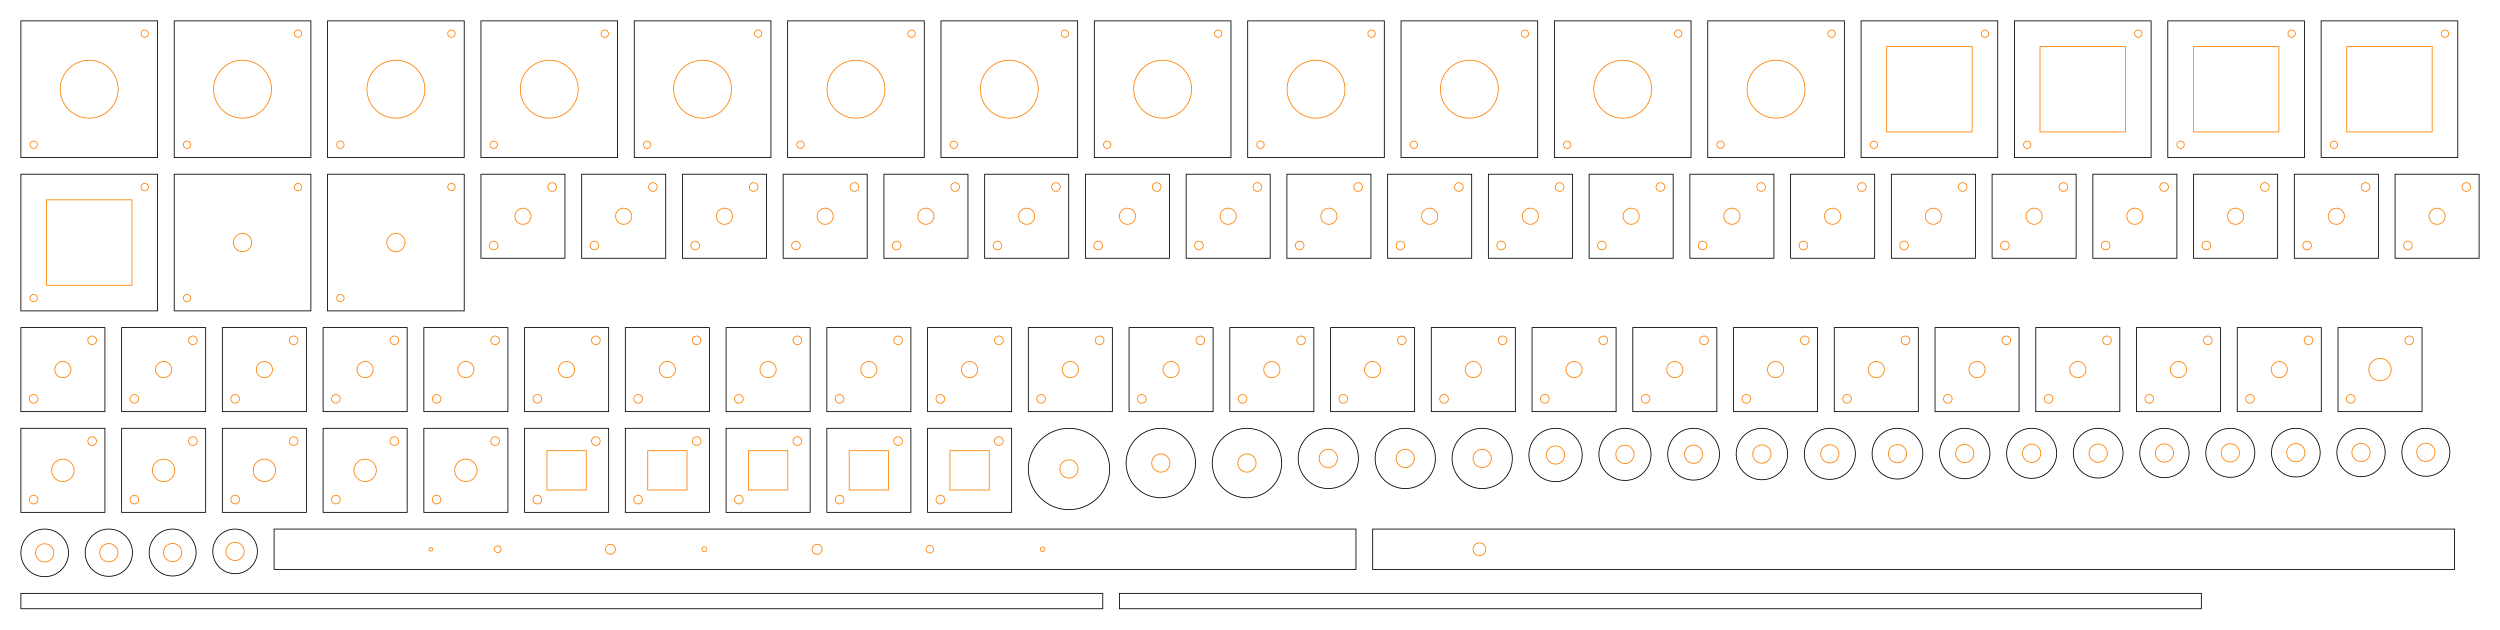
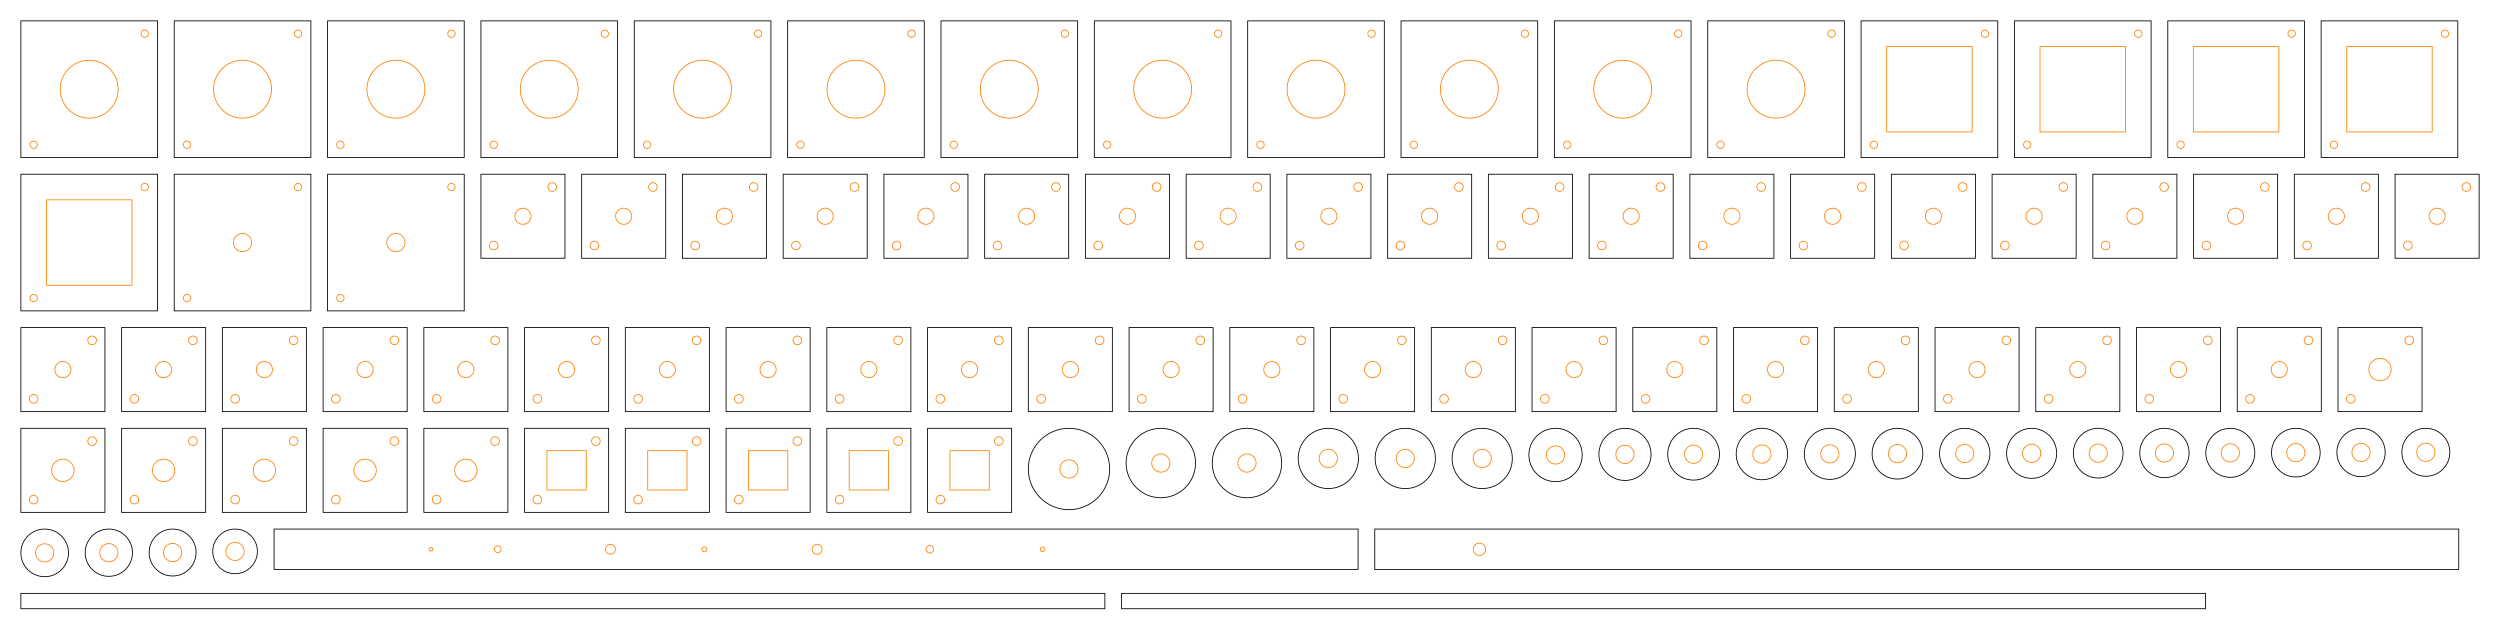
<svg xmlns="http://www.w3.org/2000/svg" width="598.79mm" height="150.80mm" viewBox="0 0 598.79 150.80">
  <g fill="none" stroke="#ff8000" stroke-width="0.2">
    <circle cx="21.365" cy="21.365" r="6.935" />
    <circle cx="34.665" cy="8.065" r="0.885" />
    <circle cx="8.065" cy="34.665" r="0.885" />
    <circle cx="58.095" cy="21.365" r="6.935" />
    <circle cx="71.395" cy="8.065" r="0.885" />
    <circle cx="44.795" cy="34.665" r="0.885" />
    <circle cx="94.825" cy="21.365" r="6.935" />
    <circle cx="108.125" cy="8.065" r="0.885" />
    <circle cx="81.525" cy="34.665" r="0.885" />
    <circle cx="131.555" cy="21.365" r="6.935" />
    <circle cx="144.855" cy="8.065" r="0.885" />
    <circle cx="118.255" cy="34.665" r="0.885" />
    <circle cx="168.285" cy="21.365" r="6.935" />
    <circle cx="181.585" cy="8.065" r="0.885" />
    <circle cx="154.985" cy="34.665" r="0.885" />
    <circle cx="205.015" cy="21.365" r="6.935" />
    <circle cx="218.315" cy="8.065" r="0.885" />
    <circle cx="191.715" cy="34.665" r="0.885" />
    <circle cx="241.745" cy="21.365" r="6.935" />
    <circle cx="255.045" cy="8.065" r="0.885" />
    <circle cx="228.445" cy="34.665" r="0.885" />
    <circle cx="278.475" cy="21.365" r="6.935" />
    <circle cx="291.775" cy="8.065" r="0.885" />
    <circle cx="265.175" cy="34.665" r="0.885" />
    <circle cx="315.205" cy="21.365" r="6.935" />
    <circle cx="328.505" cy="8.065" r="0.885" />
    <circle cx="301.905" cy="34.665" r="0.885" />
    <circle cx="351.935" cy="21.365" r="6.935" />
    <circle cx="365.235" cy="8.065" r="0.885" />
    <circle cx="338.635" cy="34.665" r="0.885" />
    <circle cx="388.665" cy="21.365" r="6.935" />
    <circle cx="401.965" cy="8.065" r="0.885" />
    <circle cx="375.365" cy="34.665" r="0.885" />
    <circle cx="425.395" cy="21.365" r="6.935" />
    <circle cx="438.695" cy="8.065" r="0.885" />
    <circle cx="412.095" cy="34.665" r="0.885" />
    <path d="M 472.360,11.130 L 472.360,31.600 L 451.890,31.600 L 451.890,11.130 Z" />
    <circle cx="475.425" cy="8.065" r="0.885" />
    <circle cx="448.825" cy="34.665" r="0.885" />
    <path d="M 509.090,11.130 L 509.090,31.600 L 488.620,31.600 L 488.620,11.130 Z" />
    <circle cx="512.155" cy="8.065" r="0.885" />
    <circle cx="485.555" cy="34.665" r="0.885" />
    <path d="M 545.820,11.130 L 545.820,31.600 L 525.350,31.600 L 525.350,11.130 Z" />
    <circle cx="548.885" cy="8.065" r="0.885" />
    <circle cx="522.285" cy="34.665" r="0.885" />
    <path d="M 582.550,11.130 L 582.550,31.600 L 562.080,31.600 L 562.080,11.130 Z" />
    <circle cx="585.615" cy="8.065" r="0.885" />
    <circle cx="559.015" cy="34.665" r="0.885" />
    <path d="M 31.600,47.860 L 31.600,68.330 L 11.130,68.330 L 11.130,47.860 Z" />
    <circle cx="34.665" cy="44.795" r="0.885" />
    <circle cx="8.065" cy="71.395" r="0.885" />
    <circle cx="58.095" cy="58.095" r="2.185" />
    <circle cx="71.395" cy="44.795" r="0.885" />
    <circle cx="44.795" cy="71.395" r="0.885" />
    <circle cx="94.825" cy="58.095" r="2.185" />
    <circle cx="108.125" cy="44.795" r="0.885" />
    <circle cx="81.525" cy="71.395" r="0.885" />
    <circle cx="125.255" cy="51.795" r="1.935" />
    <circle cx="132.260" cy="44.790" r="1.035" />
    <circle cx="118.250" cy="58.800" r="1.035" />
    <circle cx="149.385" cy="51.795" r="1.935" />
    <circle cx="156.390" cy="44.790" r="1.035" />
    <circle cx="142.380" cy="58.800" r="1.035" />
    <circle cx="173.515" cy="51.795" r="1.935" />
    <circle cx="180.520" cy="44.790" r="1.035" />
    <circle cx="166.510" cy="58.800" r="1.035" />
    <circle cx="197.645" cy="51.795" r="1.935" />
    <circle cx="204.650" cy="44.790" r="1.035" />
    <circle cx="190.640" cy="58.800" r="1.035" />
    <circle cx="221.775" cy="51.795" r="1.935" />
    <circle cx="228.780" cy="44.790" r="1.035" />
    <circle cx="214.770" cy="58.800" r="1.035" />
    <circle cx="245.905" cy="51.795" r="1.935" />
    <circle cx="252.910" cy="44.790" r="1.035" />
    <circle cx="238.900" cy="58.800" r="1.035" />
    <circle cx="270.035" cy="51.795" r="1.935" />
    <circle cx="277.040" cy="44.790" r="1.035" />
    <circle cx="263.030" cy="58.800" r="1.035" />
    <circle cx="294.165" cy="51.795" r="1.935" />
    <circle cx="301.170" cy="44.790" r="1.035" />
    <circle cx="287.160" cy="58.800" r="1.035" />
    <circle cx="318.295" cy="51.795" r="1.935" />
    <circle cx="325.300" cy="44.790" r="1.035" />
    <circle cx="311.290" cy="58.800" r="1.035" />
    <circle cx="342.425" cy="51.795" r="1.935" />
    <circle cx="349.430" cy="44.790" r="1.035" />
    <circle cx="335.420" cy="58.800" r="1.035" />
    <circle cx="366.555" cy="51.795" r="1.935" />
    <circle cx="373.560" cy="44.790" r="1.035" />
    <circle cx="359.550" cy="58.800" r="1.035" />
    <circle cx="390.685" cy="51.795" r="1.935" />
    <circle cx="397.690" cy="44.790" r="1.035" />
    <circle cx="383.680" cy="58.800" r="1.035" />
    <circle cx="414.815" cy="51.795" r="1.935" />
    <circle cx="421.820" cy="44.790" r="1.035" />
    <circle cx="407.810" cy="58.800" r="1.035" />
    <circle cx="438.945" cy="51.795" r="1.935" />
    <circle cx="445.950" cy="44.790" r="1.035" />
    <circle cx="431.940" cy="58.800" r="1.035" />
    <circle cx="463.075" cy="51.795" r="1.935" />
    <circle cx="470.080" cy="44.790" r="1.035" />
    <circle cx="456.070" cy="58.800" r="1.035" />
    <circle cx="487.205" cy="51.795" r="1.935" />
    <circle cx="494.210" cy="44.790" r="1.035" />
    <circle cx="480.200" cy="58.800" r="1.035" />
    <circle cx="511.335" cy="51.795" r="1.935" />
    <circle cx="518.340" cy="44.790" r="1.035" />
    <circle cx="504.330" cy="58.800" r="1.035" />
    <circle cx="535.465" cy="51.795" r="1.935" />
    <circle cx="542.470" cy="44.790" r="1.035" />
    <circle cx="528.460" cy="58.800" r="1.035" />
    <circle cx="559.595" cy="51.795" r="1.935" />
    <circle cx="566.600" cy="44.790" r="1.035" />
    <circle cx="552.590" cy="58.800" r="1.035" />
    <circle cx="583.725" cy="51.795" r="1.935" />
    <circle cx="590.730" cy="44.790" r="1.035" />
    <circle cx="576.720" cy="58.800" r="1.035" />
    <circle cx="15.065" cy="88.525" r="1.935" />
    <circle cx="22.070" cy="81.520" r="1.035" />
    <circle cx="8.060" cy="95.530" r="1.035" />
    <circle cx="39.195" cy="88.525" r="1.935" />
    <circle cx="46.200" cy="81.520" r="1.035" />
    <circle cx="32.190" cy="95.530" r="1.035" />
    <circle cx="63.325" cy="88.525" r="1.935" />
    <circle cx="70.330" cy="81.520" r="1.035" />
    <circle cx="56.320" cy="95.530" r="1.035" />
    <circle cx="87.455" cy="88.525" r="1.935" />
    <circle cx="94.460" cy="81.520" r="1.035" />
    <circle cx="80.450" cy="95.530" r="1.035" />
    <circle cx="111.585" cy="88.525" r="1.935" />
    <circle cx="118.590" cy="81.520" r="1.035" />
    <circle cx="104.580" cy="95.530" r="1.035" />
    <circle cx="135.715" cy="88.525" r="1.935" />
    <circle cx="142.720" cy="81.520" r="1.035" />
    <circle cx="128.710" cy="95.530" r="1.035" />
    <circle cx="159.845" cy="88.525" r="1.935" />
    <circle cx="166.850" cy="81.520" r="1.035" />
    <circle cx="152.840" cy="95.530" r="1.035" />
    <circle cx="183.975" cy="88.525" r="1.935" />
    <circle cx="190.980" cy="81.520" r="1.035" />
    <circle cx="176.970" cy="95.530" r="1.035" />
    <circle cx="208.105" cy="88.525" r="1.935" />
    <circle cx="215.110" cy="81.520" r="1.035" />
    <circle cx="201.100" cy="95.530" r="1.035" />
    <circle cx="232.235" cy="88.525" r="1.935" />
    <circle cx="239.240" cy="81.520" r="1.035" />
    <circle cx="225.230" cy="95.530" r="1.035" />
    <circle cx="256.365" cy="88.525" r="1.935" />
    <circle cx="263.370" cy="81.520" r="1.035" />
    <circle cx="249.360" cy="95.530" r="1.035" />
    <circle cx="280.495" cy="88.525" r="1.935" />
    <circle cx="287.500" cy="81.520" r="1.035" />
    <circle cx="273.490" cy="95.530" r="1.035" />
    <circle cx="304.625" cy="88.525" r="1.935" />
    <circle cx="311.630" cy="81.520" r="1.035" />
    <circle cx="297.620" cy="95.530" r="1.035" />
    <circle cx="328.755" cy="88.525" r="1.935" />
    <circle cx="335.760" cy="81.520" r="1.035" />
    <circle cx="321.750" cy="95.530" r="1.035" />
    <circle cx="352.885" cy="88.525" r="1.935" />
    <circle cx="359.890" cy="81.520" r="1.035" />
    <circle cx="345.880" cy="95.530" r="1.035" />
    <circle cx="377.015" cy="88.525" r="1.935" />
    <circle cx="384.020" cy="81.520" r="1.035" />
    <circle cx="370.010" cy="95.530" r="1.035" />
    <circle cx="401.145" cy="88.525" r="1.935" />
    <circle cx="408.150" cy="81.520" r="1.035" />
    <circle cx="394.140" cy="95.530" r="1.035" />
    <circle cx="425.275" cy="88.525" r="1.935" />
    <circle cx="432.280" cy="81.520" r="1.035" />
    <circle cx="418.270" cy="95.530" r="1.035" />
    <circle cx="449.405" cy="88.525" r="1.935" />
    <circle cx="456.410" cy="81.520" r="1.035" />
    <circle cx="442.400" cy="95.530" r="1.035" />
    <circle cx="473.535" cy="88.525" r="1.935" />
    <circle cx="480.540" cy="81.520" r="1.035" />
    <circle cx="466.530" cy="95.530" r="1.035" />
    <circle cx="497.665" cy="88.525" r="1.935" />
    <circle cx="504.670" cy="81.520" r="1.035" />
    <circle cx="490.660" cy="95.530" r="1.035" />
    <circle cx="521.795" cy="88.525" r="1.935" />
    <circle cx="528.800" cy="81.520" r="1.035" />
    <circle cx="514.790" cy="95.530" r="1.035" />
    <circle cx="545.925" cy="88.525" r="1.935" />
    <circle cx="552.930" cy="81.520" r="1.035" />
    <circle cx="538.920" cy="95.530" r="1.035" />
    <circle cx="570.055" cy="88.525" r="2.685" />
    <circle cx="577.060" cy="81.520" r="1.035" />
    <circle cx="563.050" cy="95.530" r="1.035" />
    <circle cx="15.065" cy="112.655" r="2.685" />
    <circle cx="22.070" cy="105.650" r="1.035" />
    <circle cx="8.060" cy="119.660" r="1.035" />
    <circle cx="39.195" cy="112.655" r="2.685" />
    <circle cx="46.200" cy="105.650" r="1.035" />
    <circle cx="32.190" cy="119.660" r="1.035" />
    <circle cx="63.325" cy="112.655" r="2.685" />
    <circle cx="70.330" cy="105.650" r="1.035" />
    <circle cx="56.320" cy="119.660" r="1.035" />
    <circle cx="87.455" cy="112.655" r="2.685" />
    <circle cx="94.460" cy="105.650" r="1.035" />
    <circle cx="80.450" cy="119.660" r="1.035" />
    <circle cx="111.585" cy="112.655" r="2.685" />
    <circle cx="118.590" cy="105.650" r="1.035" />
    <circle cx="104.580" cy="119.660" r="1.035" />
    <path d="M 140.422,107.948 L 140.422,117.362 L 131.008,117.362 L 131.008,107.948 Z" />
    <circle cx="142.720" cy="105.650" r="1.035" />
    <circle cx="128.710" cy="119.660" r="1.035" />
    <path d="M 164.552,107.948 L 164.552,117.362 L 155.138,117.362 L 155.138,107.948 Z" />
    <circle cx="166.850" cy="105.650" r="1.035" />
    <circle cx="152.840" cy="119.660" r="1.035" />
    <path d="M 188.682,107.948 L 188.682,117.362 L 179.268,117.362 L 179.268,107.948 Z" />
    <circle cx="190.980" cy="105.650" r="1.035" />
    <circle cx="176.970" cy="119.660" r="1.035" />
    <path d="M 212.812,107.948 L 212.812,117.362 L 203.398,117.362 L 203.398,107.948 Z" />
    <circle cx="215.110" cy="105.650" r="1.035" />
    <circle cx="201.100" cy="119.660" r="1.035" />
    <path d="M 236.942,107.948 L 236.942,117.362 L 227.528,117.362 L 227.528,107.948 Z" />
    <circle cx="239.240" cy="105.650" r="1.035" />
    <circle cx="225.230" cy="119.660" r="1.035" />
    <circle cx="256.040" cy="112.330" r="2.185" />
    <circle cx="278.037" cy="110.905" r="2.185" />
    <circle cx="298.667" cy="110.905" r="2.185" />
    <circle cx="318.153" cy="109.805" r="2.185" />
    <circle cx="336.583" cy="109.805" r="2.185" />
    <circle cx="355.013" cy="109.805" r="2.185" />
    <circle cx="372.579" cy="108.974" r="2.185" />
    <circle cx="389.203" cy="108.832" r="2.185" />
    <circle cx="405.645" cy="108.790" r="2.185" />
    <circle cx="422.004" cy="108.749" r="2.185" />
    <circle cx="438.280" cy="108.707" r="2.185" />
    <circle cx="454.474" cy="108.666" r="2.185" />
    <circle cx="470.584" cy="108.625" r="2.185" />
    <circle cx="486.611" cy="108.583" r="2.185" />
    <circle cx="502.555" cy="108.542" r="2.185" />
    <circle cx="518.417" cy="108.500" r="2.185" />
    <circle cx="534.195" cy="108.459" r="2.185" />
    <circle cx="549.891" cy="108.417" r="2.185" />
    <circle cx="565.503" cy="108.376" r="2.185" />
    <circle cx="581.032" cy="108.334" r="2.185" />
    <circle cx="10.703" cy="132.423" r="2.185" />
    <circle cx="26.066" cy="132.381" r="2.185" />
    <circle cx="41.346" cy="132.340" r="2.185" />
    <circle cx="56.303" cy="132.065" r="2.185" />
    <circle cx="249.713" cy="131.557" r="0.563" />
-     <circle cx="222.713" cy="131.557" r="0.900" />
-     <circle cx="195.713" cy="131.557" r="1.199" />
-     <circle cx="168.713" cy="131.557" r="0.591" />
+     <circle cx="222.713" cy="131.557" r="0.898" />
+     <circle cx="195.713" cy="131.557" r="1.196" />
+     <circle cx="168.713" cy="131.557" r="0.590" />
    <circle cx="146.213" cy="131.557" r="1.179" />
    <circle cx="119.213" cy="131.557" r="0.805" />
-     <circle cx="103.213" cy="131.557" r="0.445" />
-     <circle cx="354.343" cy="131.557" r="1.535" />
+     <circle cx="103.213" cy="131.557" r="0.446" />
+     <circle cx="354.343" cy="131.557" r="1.478" />
  </g>
  <g fill="none" stroke="#000000" stroke-width="0.2">
    <path d="M 37.730,5.000 L 37.730,37.730 L 5.000,37.730 L 5.000,5.000 Z" />
    <path d="M 74.460,5.000 L 74.460,37.730 L 41.730,37.730 L 41.730,5.000 Z" />
    <path d="M 111.190,5.000 L 111.190,37.730 L 78.460,37.730 L 78.460,5.000 Z" />
    <path d="M 147.920,5.000 L 147.920,37.730 L 115.190,37.730 L 115.190,5.000 Z" />
    <path d="M 184.650,5.000 L 184.650,37.730 L 151.920,37.730 L 151.920,5.000 Z" />
    <path d="M 221.380,5.000 L 221.380,37.730 L 188.650,37.730 L 188.650,5.000 Z" />
    <path d="M 258.110,5.000 L 258.110,37.730 L 225.380,37.730 L 225.380,5.000 Z" />
    <path d="M 294.840,5.000 L 294.840,37.730 L 262.110,37.730 L 262.110,5.000 Z" />
    <path d="M 331.570,5.000 L 331.570,37.730 L 298.840,37.730 L 298.840,5.000 Z" />
    <path d="M 368.300,5.000 L 368.300,37.730 L 335.570,37.730 L 335.570,5.000 Z" />
    <path d="M 405.030,5.000 L 405.030,37.730 L 372.300,37.730 L 372.300,5.000 Z" />
    <path d="M 441.760,5.000 L 441.760,37.730 L 409.030,37.730 L 409.030,5.000 Z" />
    <path d="M 478.490,5.000 L 478.490,37.730 L 445.760,37.730 L 445.760,5.000 Z" />
    <path d="M 515.220,5.000 L 515.220,37.730 L 482.490,37.730 L 482.490,5.000 Z" />
    <path d="M 551.950,5.000 L 551.950,37.730 L 519.220,37.730 L 519.220,5.000 Z" />
    <path d="M 588.680,5.000 L 588.680,37.730 L 555.950,37.730 L 555.950,5.000 Z" />
    <path d="M 37.730,41.730 L 37.730,74.460 L 5.000,74.460 L 5.000,41.730 Z" />
    <path d="M 74.460,41.730 L 74.460,74.460 L 41.730,74.460 L 41.730,41.730 Z" />
    <path d="M 111.190,41.730 L 111.190,74.460 L 78.460,74.460 L 78.460,41.730 Z" />
    <path d="M 135.320,41.730 L 135.320,61.860 L 115.190,61.860 L 115.190,41.730 Z" />
    <path d="M 159.450,41.730 L 159.450,61.860 L 139.320,61.860 L 139.320,41.730 Z" />
    <path d="M 183.580,41.730 L 183.580,61.860 L 163.450,61.860 L 163.450,41.730 Z" />
    <path d="M 207.710,41.730 L 207.710,61.860 L 187.580,61.860 L 187.580,41.730 Z" />
    <path d="M 231.840,41.730 L 231.840,61.860 L 211.710,61.860 L 211.710,41.730 Z" />
    <path d="M 255.970,41.730 L 255.970,61.860 L 235.840,61.860 L 235.840,41.730 Z" />
    <path d="M 280.100,41.730 L 280.100,61.860 L 259.970,61.860 L 259.970,41.730 Z" />
    <path d="M 304.230,41.730 L 304.230,61.860 L 284.100,61.860 L 284.100,41.730 Z" />
    <path d="M 328.360,41.730 L 328.360,61.860 L 308.230,61.860 L 308.230,41.730 Z" />
    <path d="M 352.490,41.730 L 352.490,61.860 L 332.360,61.860 L 332.360,41.730 Z" />
    <path d="M 376.620,41.730 L 376.620,61.860 L 356.490,61.860 L 356.490,41.730 Z" />
    <path d="M 400.750,41.730 L 400.750,61.860 L 380.620,61.860 L 380.620,41.730 Z" />
    <path d="M 424.880,41.730 L 424.880,61.860 L 404.750,61.860 L 404.750,41.730 Z" />
    <path d="M 449.010,41.730 L 449.010,61.860 L 428.880,61.860 L 428.880,41.730 Z" />
    <path d="M 473.140,41.730 L 473.140,61.860 L 453.010,61.860 L 453.010,41.730 Z" />
    <path d="M 497.270,41.730 L 497.270,61.860 L 477.140,61.860 L 477.140,41.730 Z" />
    <path d="M 521.400,41.730 L 521.400,61.860 L 501.270,61.860 L 501.270,41.730 Z" />
    <path d="M 545.530,41.730 L 545.530,61.860 L 525.400,61.860 L 525.400,41.730 Z" />
    <path d="M 569.660,41.730 L 569.660,61.860 L 549.530,61.860 L 549.530,41.730 Z" />
    <path d="M 593.790,41.730 L 593.790,61.860 L 573.660,61.860 L 573.660,41.730 Z" />
    <path d="M 25.130,78.460 L 25.130,98.590 L 5.000,98.590 L 5.000,78.460 Z" />
    <path d="M 49.260,78.460 L 49.260,98.590 L 29.130,98.590 L 29.130,78.460 Z" />
    <path d="M 73.390,78.460 L 73.390,98.590 L 53.260,98.590 L 53.260,78.460 Z" />
    <path d="M 97.520,78.460 L 97.520,98.590 L 77.390,98.590 L 77.390,78.460 Z" />
    <path d="M 121.650,78.460 L 121.650,98.590 L 101.520,98.590 L 101.520,78.460 Z" />
    <path d="M 145.780,78.460 L 145.780,98.590 L 125.650,98.590 L 125.650,78.460 Z" />
    <path d="M 169.910,78.460 L 169.910,98.590 L 149.780,98.590 L 149.780,78.460 Z" />
    <path d="M 194.040,78.460 L 194.040,98.590 L 173.910,98.590 L 173.910,78.460 Z" />
    <path d="M 218.170,78.460 L 218.170,98.590 L 198.040,98.590 L 198.040,78.460 Z" />
    <path d="M 242.300,78.460 L 242.300,98.590 L 222.170,98.590 L 222.170,78.460 Z" />
    <path d="M 266.430,78.460 L 266.430,98.590 L 246.300,98.590 L 246.300,78.460 Z" />
    <path d="M 290.560,78.460 L 290.560,98.590 L 270.430,98.590 L 270.430,78.460 Z" />
    <path d="M 314.690,78.460 L 314.690,98.590 L 294.560,98.590 L 294.560,78.460 Z" />
    <path d="M 338.820,78.460 L 338.820,98.590 L 318.690,98.590 L 318.690,78.460 Z" />
    <path d="M 362.950,78.460 L 362.950,98.590 L 342.820,98.590 L 342.820,78.460 Z" />
    <path d="M 387.080,78.460 L 387.080,98.590 L 366.950,98.590 L 366.950,78.460 Z" />
    <path d="M 411.210,78.460 L 411.210,98.590 L 391.080,98.590 L 391.080,78.460 Z" />
    <path d="M 435.340,78.460 L 435.340,98.590 L 415.210,98.590 L 415.210,78.460 Z" />
    <path d="M 459.470,78.460 L 459.470,98.590 L 439.340,98.590 L 439.340,78.460 Z" />
    <path d="M 483.600,78.460 L 483.600,98.590 L 463.470,98.590 L 463.470,78.460 Z" />
    <path d="M 507.730,78.460 L 507.730,98.590 L 487.600,98.590 L 487.600,78.460 Z" />
    <path d="M 531.860,78.460 L 531.860,98.590 L 511.730,98.590 L 511.730,78.460 Z" />
    <path d="M 555.990,78.460 L 555.990,98.590 L 535.860,98.590 L 535.860,78.460 Z" />
    <path d="M 580.120,78.460 L 580.120,98.590 L 559.990,98.590 L 559.990,78.460 Z" />
    <path d="M 25.130,102.590 L 25.130,122.720 L 5.000,122.720 L 5.000,102.590 Z" />
    <path d="M 49.260,102.590 L 49.260,122.720 L 29.130,122.720 L 29.130,102.590 Z" />
    <path d="M 73.390,102.590 L 73.390,122.720 L 53.260,122.720 L 53.260,102.590 Z" />
    <path d="M 97.520,102.590 L 97.520,122.720 L 77.390,122.720 L 77.390,102.590 Z" />
    <path d="M 121.650,102.590 L 121.650,122.720 L 101.520,122.720 L 101.520,102.590 Z" />
    <path d="M 145.780,102.590 L 145.780,122.720 L 125.650,122.720 L 125.650,102.590 Z" />
    <path d="M 169.910,102.590 L 169.910,122.720 L 149.780,122.720 L 149.780,102.590 Z" />
    <path d="M 194.040,102.590 L 194.040,122.720 L 173.910,122.720 L 173.910,102.590 Z" />
    <path d="M 218.170,102.590 L 218.170,122.720 L 198.040,122.720 L 198.040,102.590 Z" />
    <path d="M 242.300,102.590 L 242.300,122.720 L 222.170,122.720 L 222.170,102.590 Z" />
    <circle cx="256.040" cy="112.330" r="9.740" />
    <circle cx="278.037" cy="110.905" r="8.315" />
    <circle cx="298.667" cy="110.905" r="8.315" />
    <circle cx="318.153" cy="109.805" r="7.215" />
    <circle cx="336.583" cy="109.805" r="7.215" />
    <circle cx="355.013" cy="109.805" r="7.215" />
    <circle cx="372.579" cy="108.974" r="6.384" />
    <circle cx="389.203" cy="108.832" r="6.242" />
    <circle cx="405.645" cy="108.790" r="6.200" />
    <circle cx="422.004" cy="108.749" r="6.159" />
    <circle cx="438.280" cy="108.707" r="6.117" />
    <circle cx="454.474" cy="108.666" r="6.076" />
    <circle cx="470.584" cy="108.625" r="6.035" />
    <circle cx="486.611" cy="108.583" r="5.993" />
    <circle cx="502.555" cy="108.542" r="5.952" />
    <circle cx="518.417" cy="108.500" r="5.910" />
    <circle cx="534.195" cy="108.459" r="5.869" />
    <circle cx="549.891" cy="108.417" r="5.827" />
    <circle cx="565.503" cy="108.376" r="5.786" />
    <circle cx="581.032" cy="108.334" r="5.744" />
    <circle cx="10.703" cy="132.423" r="5.703" />
    <circle cx="26.066" cy="132.381" r="5.661" />
    <circle cx="41.346" cy="132.340" r="5.620" />
    <circle cx="56.303" cy="132.065" r="5.345" />
-     <path d="M 65.648,126.720 L 324.778,126.720 L 324.778,136.395 L 65.648,136.395 Z" />
-     <path d="M 328.778,126.720 L 587.908,126.720 L 587.908,136.395 L 328.778,136.395 Z" />
-     <path d="M 5.000,142.125 L 264.130,142.125 L 264.130,145.800 L 5.000,145.800 Z" />
-     <path d="M 268.130,142.125 L 527.260,142.125 L 527.260,145.800 L 268.130,145.800 Z" />
+     <path d="M 65.648,126.720 L 325.278,126.720 L 325.278,136.395 L 65.648,136.395 Z" />
+     <path d="M 329.278,126.720 L 588.908,126.720 L 588.908,136.395 L 329.278,136.395 Z" />
+     <path d="M 5.000,142.125 L 264.630,142.125 L 264.630,145.800 L 5.000,145.800 Z" />
+     <path d="M 268.630,142.125 L 528.260,142.125 L 528.260,145.800 L 268.630,145.800 Z" />
  </g>
</svg>
